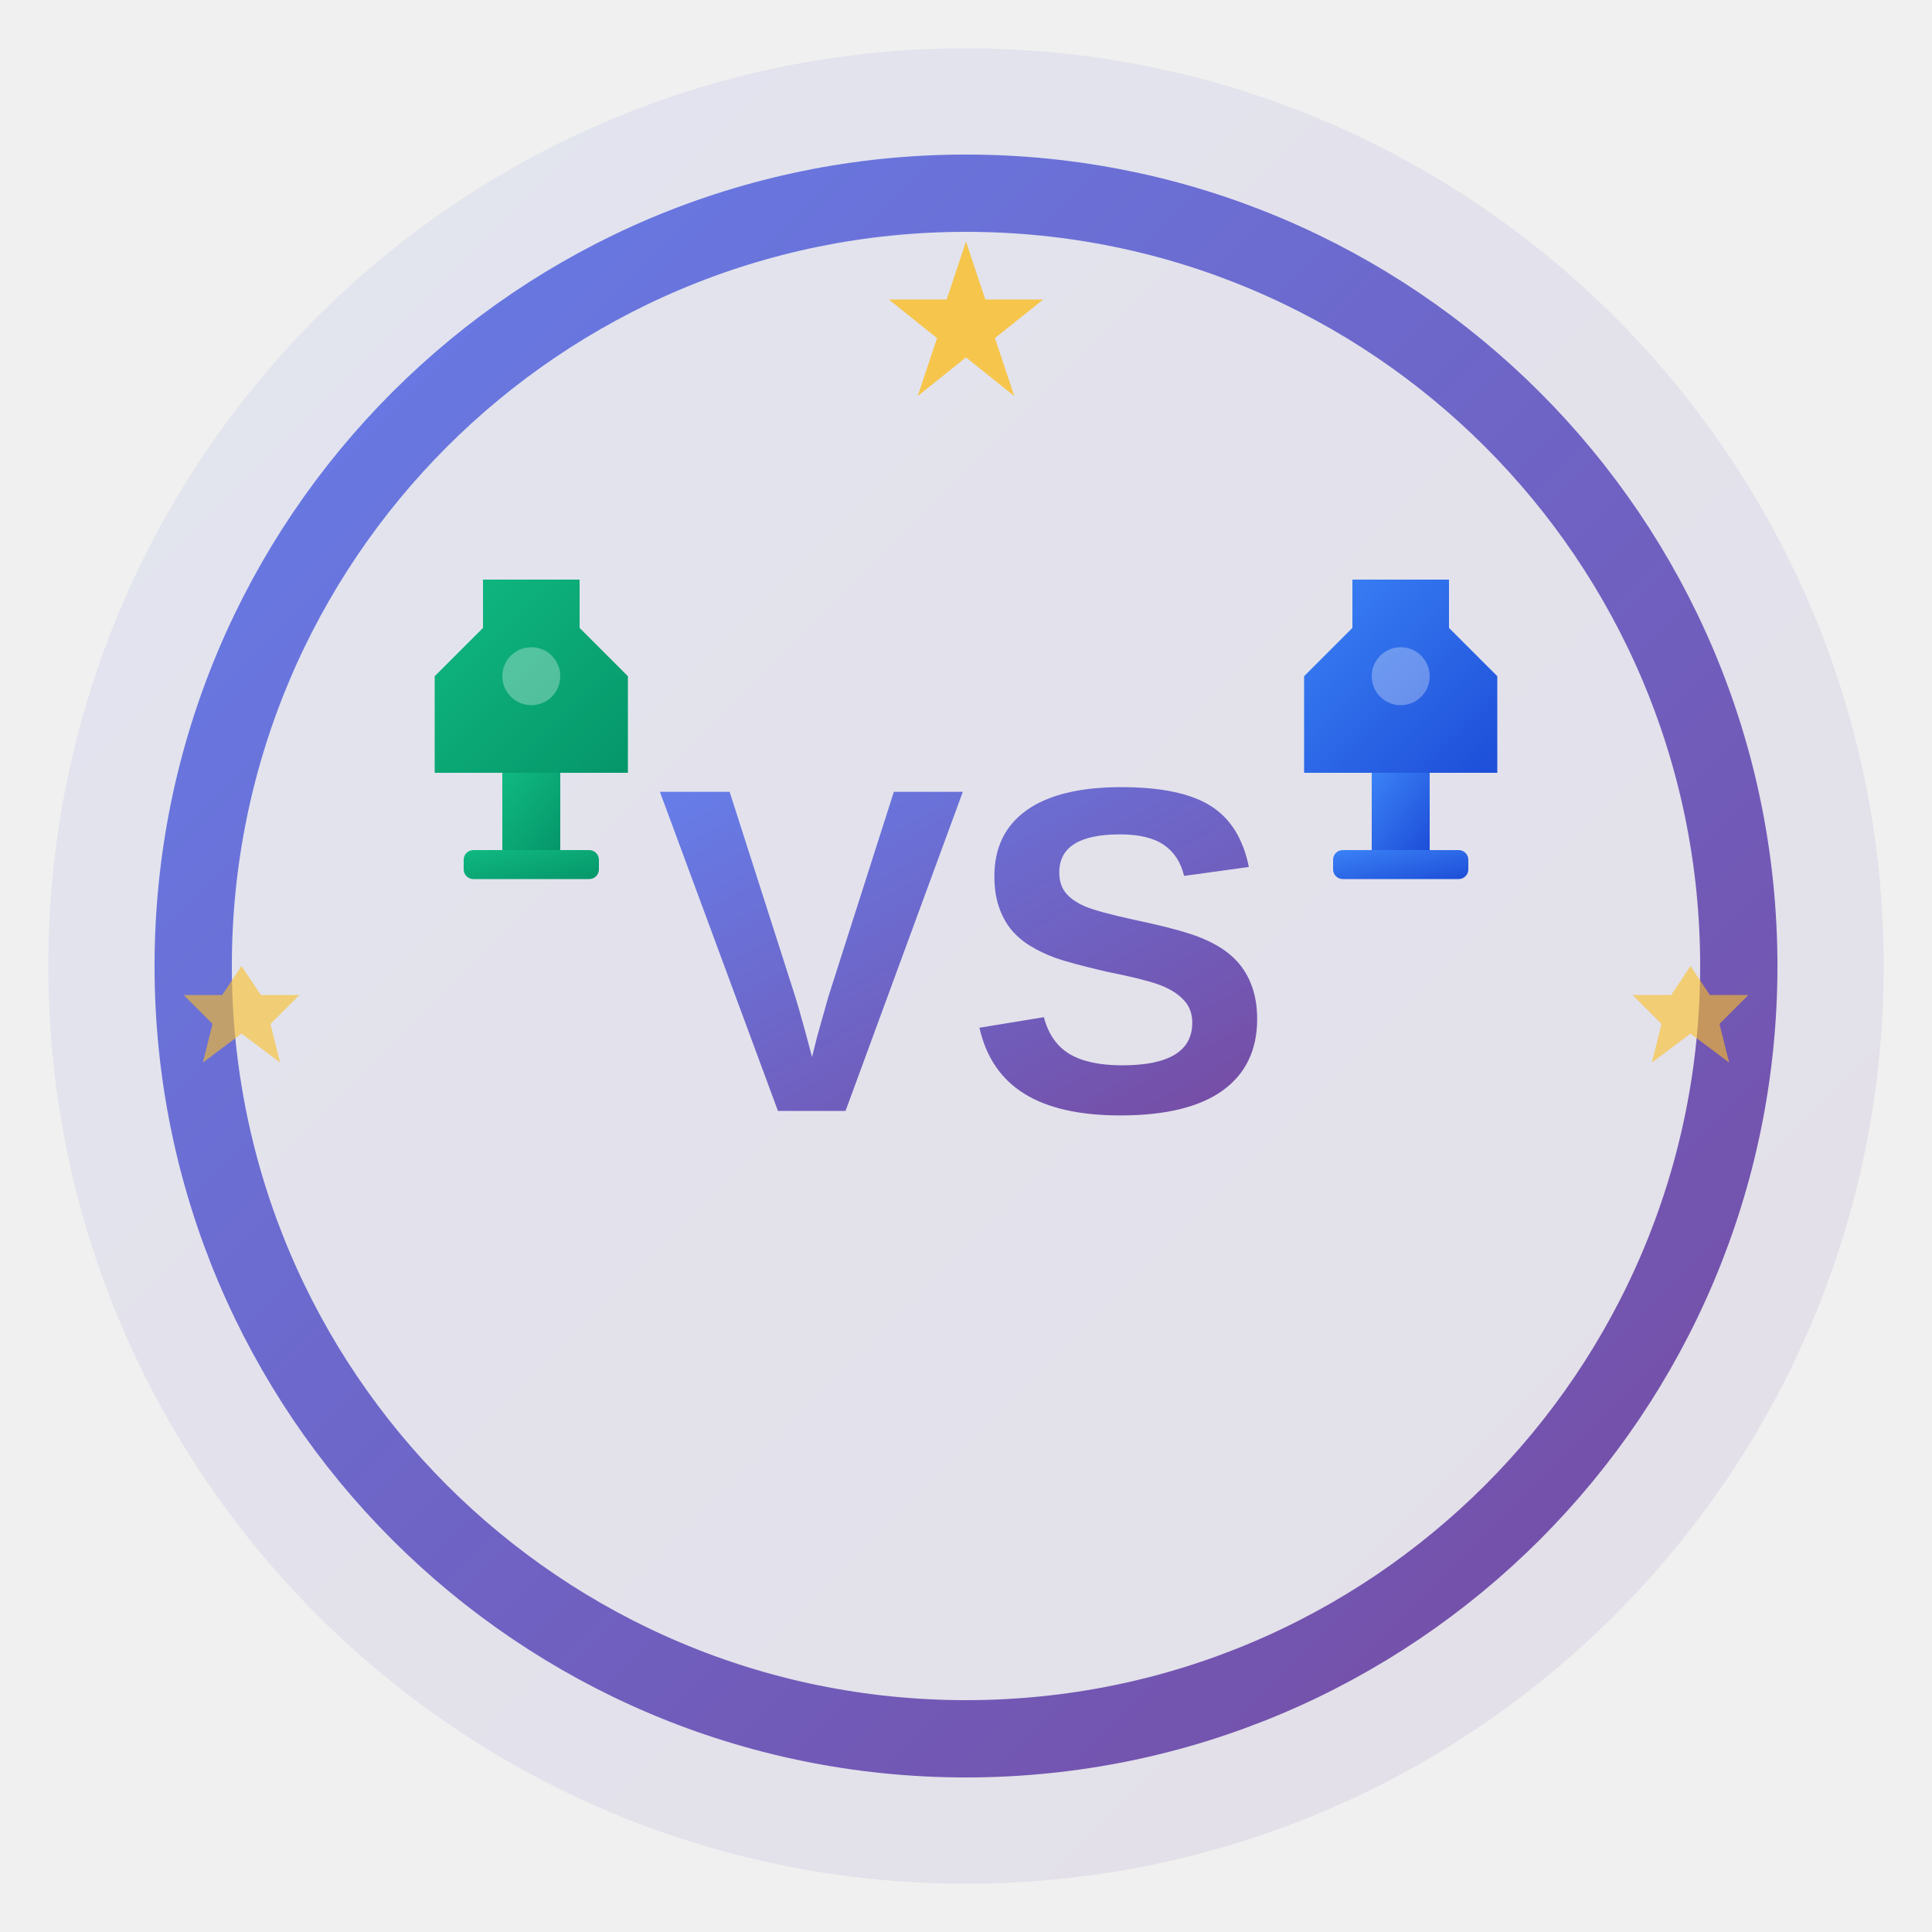
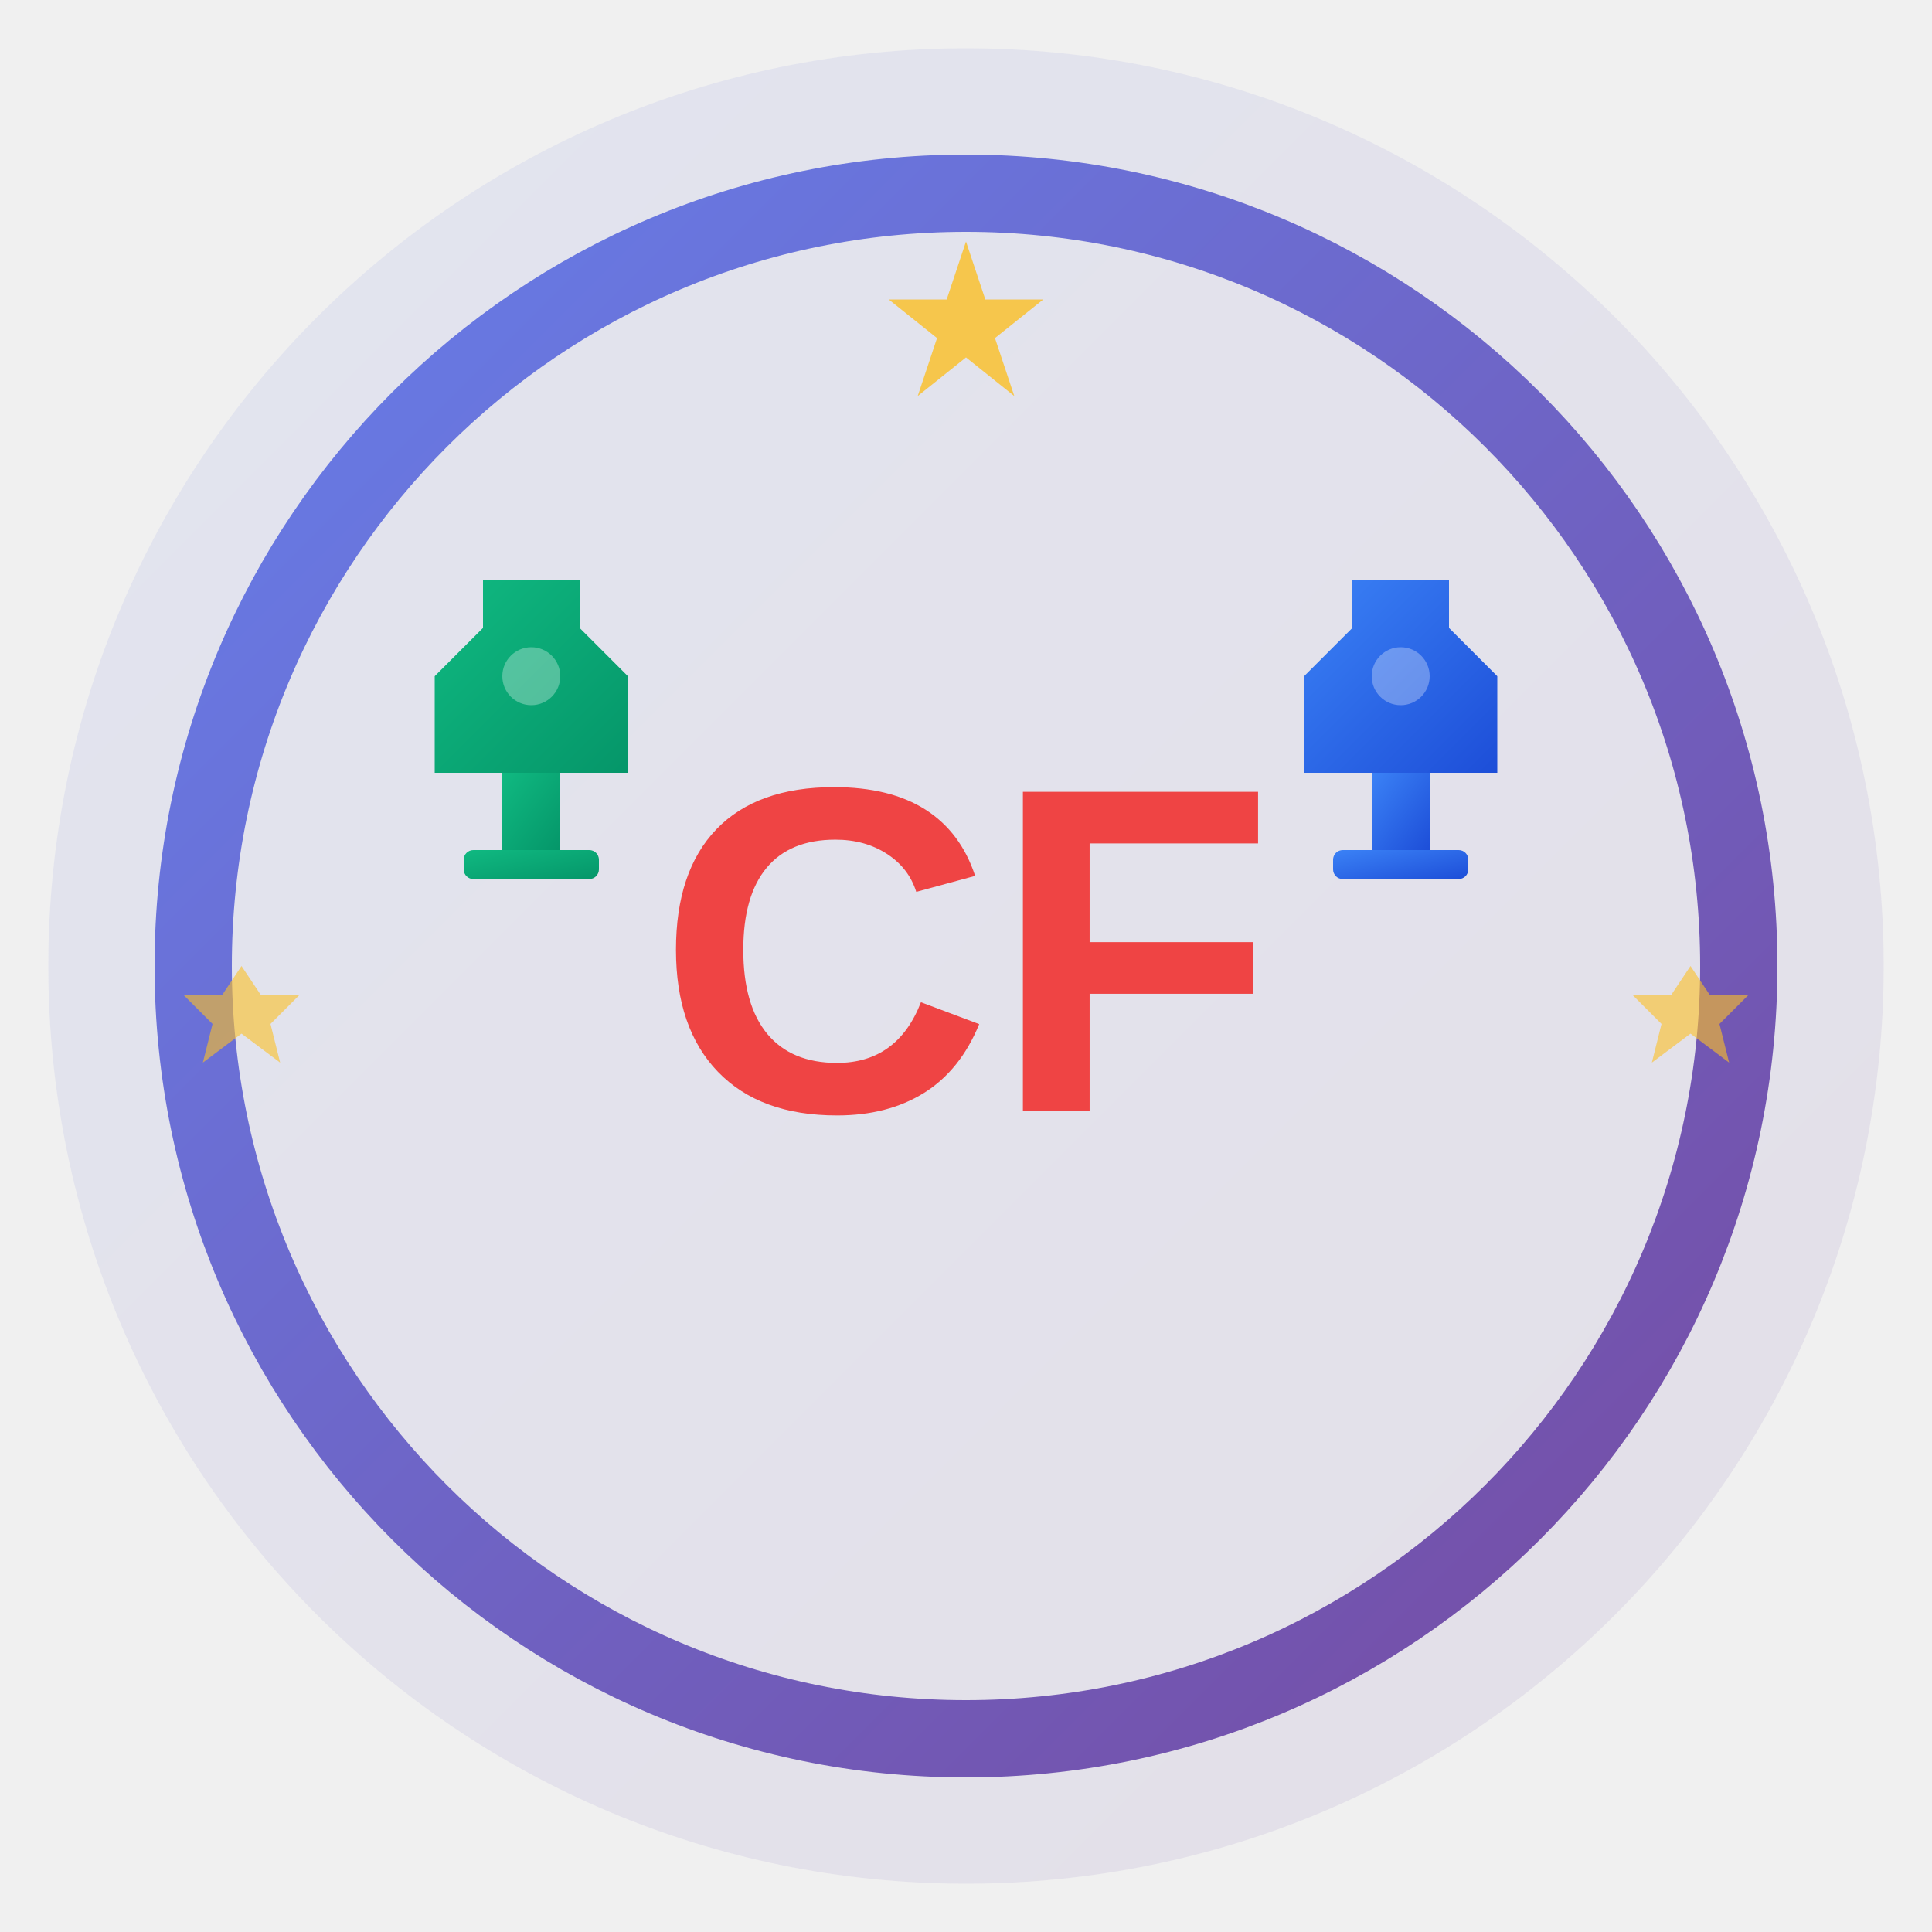
<svg xmlns="http://www.w3.org/2000/svg" viewBox="0 0 200 200">
  <defs>
    <linearGradient id="grad1" x1="0%" y1="0%" x2="100%" y2="100%">
      <stop offset="0%" style="stop-color:#667eea;stop-opacity:1" />
      <stop offset="100%" style="stop-color:#764ba2;stop-opacity:1" />
    </linearGradient>
    <linearGradient id="grad2" x1="0%" y1="0%" x2="100%" y2="100%">
      <stop offset="0%" style="stop-color:#10b981;stop-opacity:1" />
      <stop offset="100%" style="stop-color:#059669;stop-opacity:1" />
    </linearGradient>
    <linearGradient id="grad3" x1="0%" y1="0%" x2="100%" y2="100%">
      <stop offset="0%" style="stop-color:#3b82f6;stop-opacity:1" />
      <stop offset="100%" style="stop-color:#1d4ed8;stop-opacity:1" />
    </linearGradient>
  </defs>
  <circle cx="100" cy="100" r="95" fill="url(#grad1)" opacity="0.1" />
  <circle cx="100" cy="100" r="80" fill="none" stroke="url(#grad1)" stroke-width="8" />
-   <text x="100" y="115" font-family="Arial, sans-serif" font-size="48" font-weight="bold" fill="url(#grad1)" text-anchor="middle">VS</text>
+   <text x="100" y="115" font-family="Arial, sans-serif" font-size="48" font-weight="bold" fill="#ef4444" text-anchor="middle">CF</text>
  <g transform="translate(40, 60)">
    <path d="M10,0 L20,0 L20,5 L25,10 L25,20 L5,20 L5,10 L10,5 Z" fill="url(#grad2)" />
    <rect x="12" y="20" width="6" height="8" fill="url(#grad2)" />
    <rect x="8" y="28" width="14" height="3" rx="1" fill="url(#grad2)" />
    <circle cx="15" cy="10" r="3" fill="white" opacity="0.3" />
  </g>
  <g transform="translate(130, 60)">
    <path d="M10,0 L20,0 L20,5 L25,10 L25,20 L5,20 L5,10 L10,5 Z" fill="url(#grad3)" />
    <rect x="12" y="20" width="6" height="8" fill="url(#grad3)" />
    <rect x="8" y="28" width="14" height="3" rx="1" fill="url(#grad3)" />
    <circle cx="15" cy="10" r="3" fill="white" opacity="0.3" />
  </g>
  <polygon points="100,25 102,31 108,31 103,35 105,41 100,37 95,41 97,35 92,31 98,31" fill="#fbbf24" opacity="0.8" />
  <polygon points="25,100 27,103 31,103 28,106 29,110 25,107 21,110 22,106 19,103 23,103" fill="#fbbf24" opacity="0.6" />
  <polygon points="175,100 177,103 181,103 178,106 179,110 175,107 171,110 172,106 169,103 173,103" fill="#fbbf24" opacity="0.6" />
</svg>
